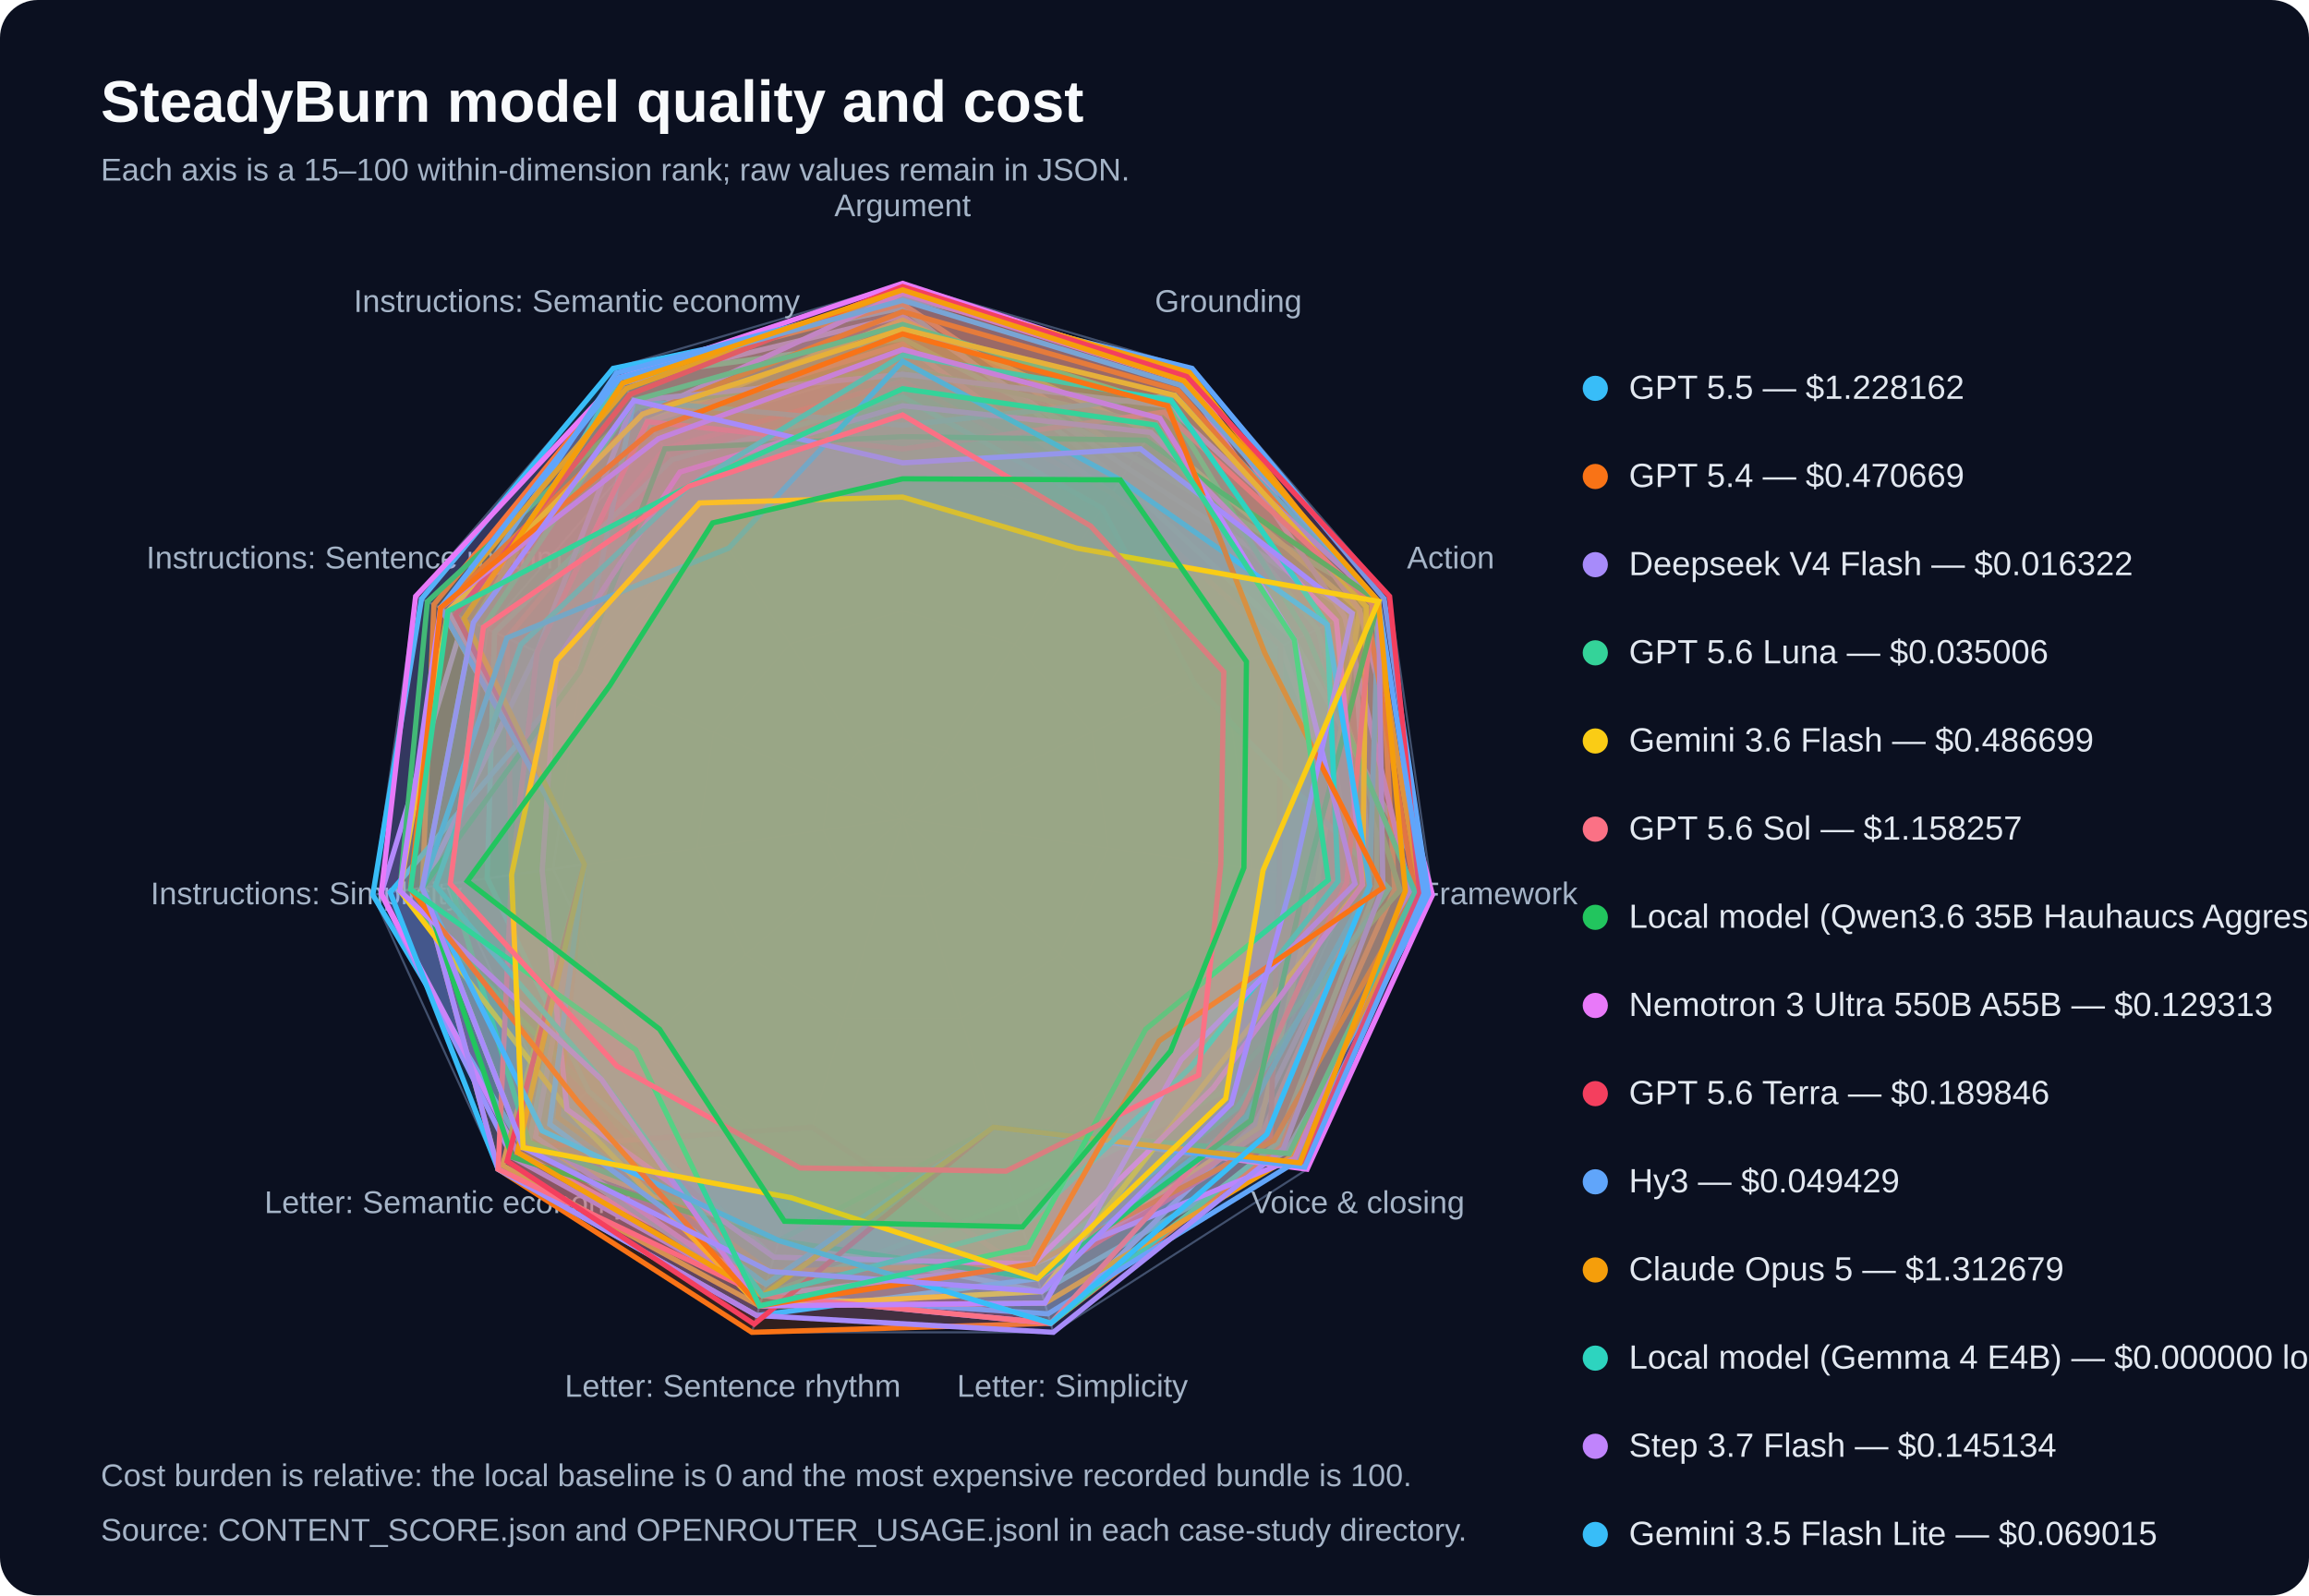
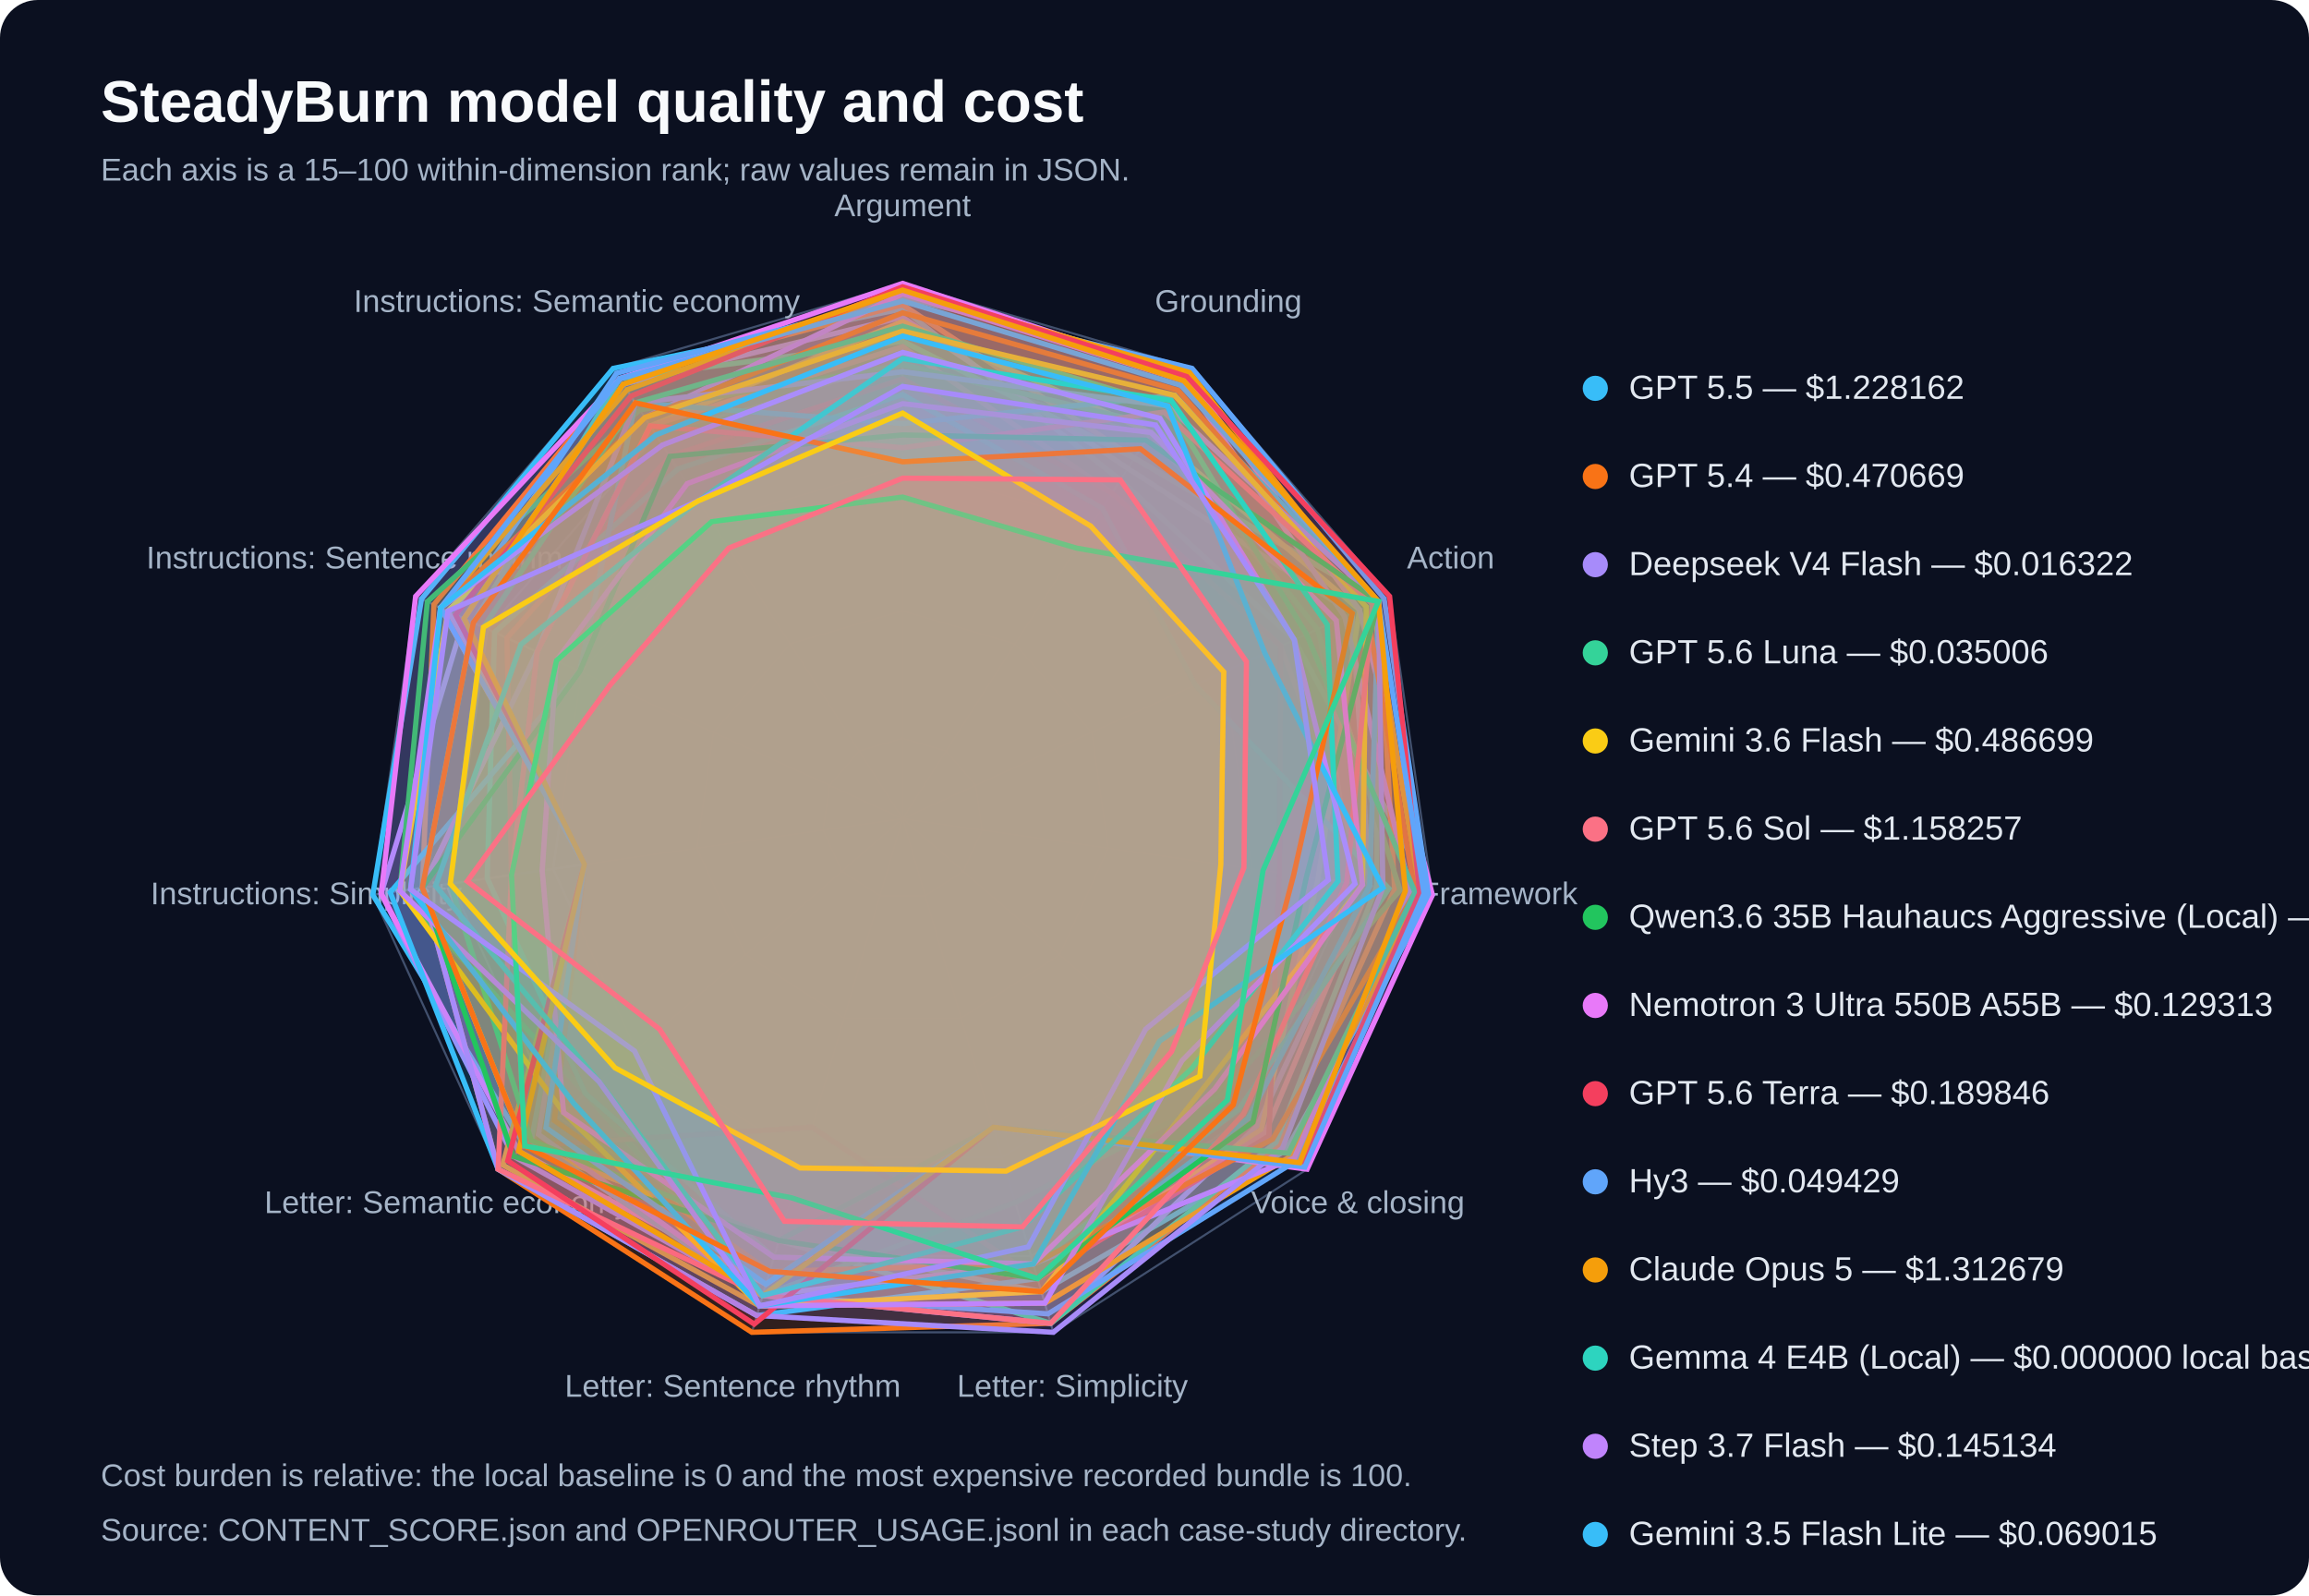
<svg xmlns="http://www.w3.org/2000/svg" width="1100" height="760" viewBox="0 0 1100 760" role="img" aria-labelledby="title description">
  <style>.bg{fill:#0b1020}.title{fill:#f8fafc;font:700 28px Arial,sans-serif}.sub,.axis-label,.note{fill:#a5b4c7;font:15px Arial,sans-serif}.grid{fill:none;stroke:#41506d;stroke-width:1}.spoke{stroke:#41506d;stroke-width:1}.legend{fill:#e2e8f0;font:16px Arial,sans-serif}</style>
  <rect class="bg" width="1100" height="760" rx="18" />
  <text class="title" x="48" y="58">SteadyBurn model quality and cost</text>
  <text class="sub" x="48" y="86">Each axis is a 15–100 within-dimension rank; raw values remain in JSON.</text>
  <polygon class="grid" points="430.0,351.7 450.7,357.8 464.8,374.1 467.9,395.5 458.9,415.1 440.8,426.7 419.2,426.7 401.1,415.1 392.1,395.5 395.2,374.1 409.3,357.8" />
  <polygon class="grid" points="430.0,291.0 483.5,306.7 520.1,348.9 528.0,404.1 504.8,454.8 457.9,485.0 402.1,485.0 355.2,454.8 332.0,404.1 339.9,348.9 376.5,306.7" />
  <polygon class="grid" points="430.0,221.8 520.9,248.5 583.0,320.1 596.5,413.9 557.1,500.2 477.4,551.4 382.6,551.4 302.9,500.2 263.5,413.9 277.0,320.1 339.1,248.5" />
  <polygon class="grid" points="430.0,172.8 547.5,207.2 627.6,299.8 645.0,420.9 594.2,532.3 491.2,598.4 368.8,598.4 265.8,532.3 215.0,420.9 232.4,299.8 312.5,207.2" />
  <polygon class="grid" points="430.0,135.0 567.9,175.5 662.0,284.1 682.4,426.3 622.7,557.0 501.8,634.7 358.2,634.7 237.3,557.0 177.6,426.3 198.0,284.1 292.1,175.5" />
  <line class="spoke" x1="430" y1="390" x2="430.0" y2="135.0" />
  <text class="axis-label" x="430.0" y="103.0" text-anchor="middle">Argument</text>
  <line class="spoke" x1="430" y1="390" x2="567.9" y2="175.5" />
  <text class="axis-label" x="585.2" y="148.6" text-anchor="middle">Grounding</text>
  <line class="spoke" x1="430" y1="390" x2="662.0" y2="284.1" />
  <text class="axis-label" x="691.1" y="270.8" text-anchor="middle">Action</text>
  <line class="spoke" x1="430" y1="390" x2="682.4" y2="426.3" />
  <text class="axis-label" x="714.1" y="430.8" text-anchor="middle">Framework</text>
  <line class="spoke" x1="430" y1="390" x2="622.7" y2="557.0" />
  <text class="axis-label" x="646.9" y="577.9" text-anchor="middle">Voice &amp; closing</text>
  <line class="spoke" x1="430" y1="390" x2="501.8" y2="634.7" />
  <text class="axis-label" x="510.9" y="665.4" text-anchor="middle">Letter: Simplicity</text>
  <line class="spoke" x1="430" y1="390" x2="358.2" y2="634.7" />
  <text class="axis-label" x="349.1" y="665.4" text-anchor="middle">Letter: Sentence rhythm</text>
  <line class="spoke" x1="430" y1="390" x2="237.3" y2="557.0" />
  <text class="axis-label" x="213.1" y="577.9" text-anchor="middle">Letter: Semantic economy</text>
  <line class="spoke" x1="430" y1="390" x2="177.6" y2="426.3" />
  <text class="axis-label" x="145.9" y="430.8" text-anchor="middle">Instructions: Simplicity</text>
  <line class="spoke" x1="430" y1="390" x2="198.0" y2="284.1" />
  <text class="axis-label" x="168.9" y="270.8" text-anchor="middle">Instructions: Sentence rhythm</text>
  <line class="spoke" x1="430" y1="390" x2="292.1" y2="175.5" />
  <text class="axis-label" x="274.8" y="148.6" text-anchor="middle">Instructions: Semantic economy</text>
-   <polygon points="430.0,146.6 533.7,228.6 616.6,304.8 682.4,426.3 612.9,548.4 496.2,615.3 371.0,591.0 249.2,546.7 177.6,426.3 200.8,285.3 292.1,175.5" fill="#38bdf8" fill-opacity="0.16" stroke="#38bdf8" stroke-width="2.5" />
+   <polygon points="430.0,147.1 533.7,228.6 616.6,304.8 682.4,426.3 612.5,548.1 496.2,615.3 371.0,591.0 250.0,545.9 177.6,426.3 200.8,285.3 292.1,175.5" fill="#38bdf8" fill-opacity="0.16" stroke="#38bdf8" stroke-width="2.5" />
  <circle cx="760" cy="185" r="6" fill="#38bdf8" />
  <text class="legend" x="776" y="190">GPT 5.5 — $1.228162</text>
-   <polygon points="430.0,144.8 540.4,218.2 656.7,286.5 664.4,423.7 610.0,545.9 500.6,630.4 358.2,634.7 237.3,557.0 201.2,422.9 206.7,288.0 295.1,180.0" fill="#f97316" fill-opacity="0.16" stroke="#f97316" stroke-width="2.5" />
+   <polygon points="430.0,145.2 540.4,218.2 656.7,286.5 664.4,423.7 609.5,545.5 500.6,630.4 358.2,634.7 237.3,557.0 201.2,422.9 206.7,288.0 295.3,180.3" fill="#f97316" fill-opacity="0.16" stroke="#f97316" stroke-width="2.5" />
  <circle cx="760" cy="227" r="6" fill="#f97316" />
  <text class="legend" x="776" y="232">GPT 5.4 — $0.470669</text>
-   <polygon points="430.0,150.5 537.2,223.1 644.2,292.2 652.5,422.0 598.0,535.5 500.6,630.4 363.3,617.2 244.0,551.2 181.6,425.7 221.1,294.6 296.7,182.5" fill="#a78bfa" fill-opacity="0.16" stroke="#a78bfa" stroke-width="2.5" />
+   <polygon points="430.0,151.1 537.2,223.1 644.2,292.2 652.5,422.0 598.9,536.4 500.6,630.4 363.3,617.2 244.5,550.8 181.6,425.7 221.1,294.6 296.9,183.0" fill="#a78bfa" fill-opacity="0.16" stroke="#a78bfa" stroke-width="2.5" />
  <circle cx="760" cy="269" r="6" fill="#a78bfa" />
  <text class="legend" x="776" y="274">Deepseek V4 Flash — $0.016322</text>
-   <polygon points="430.0,161.4 540.4,218.2 656.7,286.5 655.8,422.5 608.5,544.6 500.6,630.4 371.0,591.0 249.2,546.7 201.2,422.9 225.5,296.6 295.1,180.0" fill="#34d399" fill-opacity="0.16" stroke="#34d399" stroke-width="2.5" />
+   <polygon points="430.0,162.6 540.4,218.2 656.7,286.5 655.8,422.5 607.9,544.2 500.6,630.4 371.0,591.0 250.0,545.9 201.2,422.9 225.5,296.6 295.3,180.3" fill="#34d399" fill-opacity="0.16" stroke="#34d399" stroke-width="2.5" />
  <circle cx="760" cy="311" r="6" fill="#34d399" />
  <text class="legend" x="776" y="316">GPT 5.6 Luna — $0.035006</text>
-   <polygon points="430.0,152.5 548.3,206.0 647.7,290.6 627.9,418.4 599.9,537.2 494.3,609.1 371.0,591.0 249.2,546.7 201.2,422.9 255.9,310.5 308.4,200.9" fill="#facc15" fill-opacity="0.16" stroke="#facc15" stroke-width="2.5" />
+   <polygon points="430.0,153.2 548.3,206.0 647.7,290.6 627.9,418.4 600.9,538.1 494.3,609.1 371.0,591.0 250.0,545.9 201.2,422.9 255.9,310.5 309.8,202.9" fill="#facc15" fill-opacity="0.16" stroke="#facc15" stroke-width="2.5" />
  <circle cx="760" cy="353" r="6" fill="#facc15" />
  <text class="legend" x="776" y="358">Gemini 3.6 Flash — $0.486699</text>
-   <polygon points="430.0,163.9 529.7,234.9 610.1,307.7 652.5,422.0 601.8,538.8 494.3,609.1 377.0,570.6 249.2,546.7 243.7,416.8 255.9,310.5 308.4,200.9" fill="#fb7185" fill-opacity="0.16" stroke="#fb7185" stroke-width="2.5" />
+   <polygon points="430.0,165.2 529.7,234.9 610.1,307.7 652.5,422.0 602.7,539.7 494.3,609.1 377.0,570.6 250.0,545.9 243.7,416.8 255.9,310.5 309.8,202.9" fill="#fb7185" fill-opacity="0.16" stroke="#fb7185" stroke-width="2.5" />
  <circle cx="760" cy="395" r="6" fill="#fb7185" />
  <text class="legend" x="776" y="400">GPT 5.6 Sol — $1.158257</text>
-   <polygon points="430.0,175.1 550.5,202.5 627.6,299.8 667.0,424.1 581.1,520.9 483.7,572.8 363.3,617.2 280.4,519.7 190.5,424.4 203.6,286.6 304.0,193.9" fill="#22c55e" fill-opacity="0.16" stroke="#22c55e" stroke-width="2.5" />
+   <polygon points="430.0,173.8 550.5,202.5 627.6,299.8 667.0,424.1 581.8,521.6 483.7,572.8 363.3,617.2 278.9,520.9 190.5,424.4 203.6,286.6 304.8,195.3" fill="#22c55e" fill-opacity="0.16" stroke="#22c55e" stroke-width="2.5" />
  <circle cx="760" cy="437" r="6" fill="#22c55e" />
-   <text class="legend" x="776" y="442">Local model (Qwen3.6 35B Hauhaucs Aggressive) — $0.000000 local baseline</text>
-   <polygon points="430.0,135.0 565.4,179.4 647.7,290.6 682.4,426.3 622.7,557.0 473.2,537.0 364.9,611.8 246.5,549.0 181.6,425.7 198.0,284.1 295.1,180.0" fill="#e879f9" fill-opacity="0.16" stroke="#e879f9" stroke-width="2.5" />
+   <text class="legend" x="776" y="442">Qwen3.6 35B Hauhaucs Aggressive (Local) — $0.000000 local baseline</text>
+   <polygon points="430.0,135.0 565.4,179.4 647.7,290.6 682.4,426.3 622.7,557.0 473.2,537.0 364.9,611.8 247.1,548.4 181.6,425.7 198.0,284.1 295.3,180.3" fill="#e879f9" fill-opacity="0.16" stroke="#e879f9" stroke-width="2.5" />
  <circle cx="760" cy="479" r="6" fill="#e879f9" />
  <text class="legend" x="776" y="484">Nemotron 3 Ultra 550B A55B — $0.129313</text>
-   <polygon points="430.0,181.6 529.7,234.9 610.1,307.7 609.5,415.8 605.2,541.9 494.3,609.1 386.8,537.0 249.2,546.7 243.7,416.8 241.5,303.9 316.7,213.8" fill="#f43f5e" fill-opacity="0.16" stroke="#f43f5e" stroke-width="2.5" />
+   <polygon points="430.0,180.5 529.7,234.9 610.1,307.7 609.5,415.8 604.5,541.2 494.3,609.1 386.8,537.0 250.0,545.9 243.7,416.8 241.5,303.9 319.1,217.4" fill="#f43f5e" fill-opacity="0.16" stroke="#f43f5e" stroke-width="2.5" />
  <circle cx="760" cy="521" r="6" fill="#f43f5e" />
  <text class="legend" x="776" y="526">GPT 5.6 Terra — $0.189846</text>
-   <polygon points="430.0,141.4 567.9,175.5 659.4,285.2 680.5,426.0 618.1,553.0 499.3,625.9 363.3,617.2 252.0,544.2 278.4,411.8 217.1,292.8 293.6,177.7" fill="#60a5fa" fill-opacity="0.16" stroke="#60a5fa" stroke-width="2.5" />
+   <polygon points="430.0,141.6 567.9,175.5 659.4,285.2 680.5,426.0 617.9,552.8 499.3,625.9 363.3,617.2 253.1,543.3 278.4,411.8 217.1,292.8 293.7,177.8" fill="#60a5fa" fill-opacity="0.16" stroke="#60a5fa" stroke-width="2.5" />
  <circle cx="760" cy="563" r="6" fill="#60a5fa" />
  <text class="legend" x="776" y="568">Hy3 — $0.049429</text>
-   <polygon points="430.0,138.1 566.6,177.4 653.9,287.8 676.3,425.4 615.5,550.8 497.8,620.8 361.8,622.1 239.4,555.2 278.4,411.8 209.9,289.5 298.3,185.1" fill="#f59e0b" fill-opacity="0.16" stroke="#f59e0b" stroke-width="2.5" />
+   <polygon points="430.0,138.2 566.6,177.4 653.9,287.8 676.3,425.4 615.3,550.6 497.8,620.8 361.8,622.1 239.5,555.0 278.4,411.8 209.9,289.5 298.7,185.7" fill="#f59e0b" fill-opacity="0.16" stroke="#f59e0b" stroke-width="2.5" />
  <circle cx="760" cy="605" r="6" fill="#f59e0b" />
  <text class="legend" x="776" y="610">Claude Opus 5 — $1.312679</text>
-   <polygon points="430.0,189.1 525.1,242.1 569.4,326.4 661.7,423.3 589.2,527.9 492.3,602.1 368.7,598.9 280.4,519.7 232.1,418.4 235.6,301.2 320.1,219.0" fill="#2dd4bf" fill-opacity="0.16" stroke="#2dd4bf" stroke-width="2.5" />
+   <polygon points="430.0,188.0 525.1,242.1 569.4,326.4 661.7,423.3 590.0,528.7 492.3,602.1 368.7,598.9 278.9,520.9 232.1,418.4 235.6,301.2 323.0,223.4" fill="#2dd4bf" fill-opacity="0.16" stroke="#2dd4bf" stroke-width="2.5" />
  <circle cx="760" cy="647" r="6" fill="#2dd4bf" />
-   <text class="legend" x="776" y="652">Local model (Gemma 4 E4B) — $0.000000 local baseline</text>
-   <polygon points="430.0,139.7 564.0,181.4 640.6,293.8 671.9,424.8 616.8,551.9 492.3,602.1 363.3,617.2 255.1,541.6 278.4,411.8 213.4,291.1 306.1,197.3" fill="#c084fc" fill-opacity="0.16" stroke="#c084fc" stroke-width="2.5" />
+   <text class="legend" x="776" y="652">Gemma 4 E4B (Local) — $0.000000 local baseline</text>
+   <polygon points="430.0,139.9 564.0,181.4 640.6,293.8 671.9,424.8 616.6,551.7 492.3,602.1 363.3,617.2 256.5,540.4 278.4,411.8 213.4,291.1 307.2,198.9" fill="#c084fc" fill-opacity="0.16" stroke="#c084fc" stroke-width="2.5" />
  <circle cx="760" cy="689" r="6" fill="#c084fc" />
  <text class="legend" x="776" y="694">Step 3.7 Flash — $0.145134</text>
-   <polygon points="430.0,202.6 559.6,188.3 656.7,286.5 652.5,422.0 593.8,531.9 494.3,609.1 360.5,626.7 237.3,557.0 185.9,425.1 276.2,319.8 302.0,190.8" fill="#38bdf8" fill-opacity="0.16" stroke="#38bdf8" stroke-width="2.5" />
+   <polygon points="430.0,201.8 559.6,188.3 656.7,286.5 652.5,422.0 594.7,532.7 494.3,609.1 360.5,626.7 237.3,557.0 185.9,425.1 276.2,319.8 302.7,191.9" fill="#38bdf8" fill-opacity="0.16" stroke="#38bdf8" stroke-width="2.5" />
  <circle cx="760" cy="731" r="6" fill="#38bdf8" />
  <text class="legend" x="776" y="736">Gemini 3.5 Flash Lite — $0.069015</text>
-   <polygon points="430.0,148.5 561.2,185.9 650.9,289.1 674.1,425.1 606.9,543.3 492.3,602.1 366.7,605.7 265.8,532.3 278.4,411.8 209.9,289.5 306.1,197.3" fill="#f97316" fill-opacity="0.16" stroke="#f97316" stroke-width="2.5" />
+   <polygon points="430.0,149.0 561.2,185.9 650.9,289.1 674.1,425.1 606.3,542.7 492.3,602.1 366.7,605.7 264.1,533.8 278.4,411.8 209.9,289.5 307.2,198.9" fill="#f97316" fill-opacity="0.16" stroke="#f97316" stroke-width="2.5" />
  <circle cx="760" cy="773" r="6" fill="#f97316" />
  <text class="legend" x="776" y="778">Qwen3.7 Plus — $0.095815</text>
-   <polygon points="430.0,178.3 556.3,193.4 656.7,286.5 658.8,422.9 611.4,547.2 501.8,634.7 360.5,626.7 237.3,557.0 201.2,422.9 255.9,310.5 302.0,190.8" fill="#a78bfa" fill-opacity="0.16" stroke="#a78bfa" stroke-width="2.5" />
+   <polygon points="430.0,177.1 556.3,193.4 656.7,286.5 658.8,422.9 611.0,546.9 501.8,634.7 360.5,626.7 237.3,557.0 201.2,422.9 255.9,310.5 302.7,191.9" fill="#a78bfa" fill-opacity="0.16" stroke="#a78bfa" stroke-width="2.5" />
  <circle cx="760" cy="815" r="6" fill="#a78bfa" />
  <text class="legend" x="776" y="820">Deepseek V4 Pro — $0.024889</text>
-   <polygon points="430.0,154.6 556.3,193.4 622.4,302.1 674.1,425.1 614.2,549.6 473.2,537.0 371.0,591.0 252.0,544.2 214.5,421.0 230.3,298.8 302.0,190.8" fill="#34d399" fill-opacity="0.16" stroke="#34d399" stroke-width="2.5" />
+   <polygon points="430.0,155.4 556.3,193.4 622.4,302.1 674.1,425.1 613.9,549.4 473.2,537.0 371.0,591.0 253.1,543.3 214.5,421.0 230.3,298.8 302.7,191.9" fill="#34d399" fill-opacity="0.16" stroke="#34d399" stroke-width="2.5" />
  <circle cx="760" cy="857" r="6" fill="#34d399" />
  <text class="legend" x="776" y="862">Grok 4.3 — $0.078433</text>
-   <polygon points="430.0,156.8 559.6,188.3 650.9,289.1 649.1,421.5 574.6,515.3 496.2,615.3 361.8,622.1 270.1,528.5 190.5,424.4 213.4,291.1 306.1,197.3" fill="#facc15" fill-opacity="0.16" stroke="#facc15" stroke-width="2.5" />
+   <polygon points="430.0,157.7 559.6,188.3 650.9,289.1 649.1,421.5 575.3,515.9 496.2,615.3 361.8,622.1 268.5,530.0 190.5,424.4 213.4,291.1 307.2,198.9" fill="#facc15" fill-opacity="0.16" stroke="#facc15" stroke-width="2.5" />
  <circle cx="760" cy="899" r="6" fill="#facc15" />
-   <text class="legend" x="776" y="904">Local model (Qwen3.6 27B Heretic Neo Code) — $0.000000 local baseline</text>
-   <polygon points="430.0,213.9 554.5,196.3 653.9,287.8 641.6,420.4 591.5,530.0 500.6,630.4 363.3,617.2 237.3,557.0 243.7,416.8 255.9,310.5 308.4,200.9" fill="#fb7185" fill-opacity="0.16" stroke="#fb7185" stroke-width="2.5" />
+   <text class="legend" x="776" y="904">Qwen3.6 27B Heretic Neo Code (Local) — $0.000000 local baseline</text>
+   <polygon points="430.0,213.3 554.5,196.3 653.9,287.8 641.6,420.4 592.4,530.7 500.6,630.4 363.3,617.2 237.3,557.0 243.7,416.8 255.9,310.5 309.8,202.9" fill="#fb7185" fill-opacity="0.16" stroke="#fb7185" stroke-width="2.5" />
  <circle cx="760" cy="941" r="6" fill="#fb7185" />
  <text class="legend" x="776" y="946">Deepseek V3.2 — $0.022567</text>
-   <polygon points="430.0,208.0 545.9,209.7 656.7,286.5 622.4,417.7 595.9,533.8 494.3,609.1 371.0,591.0 244.0,551.2 201.2,422.9 276.2,319.8 316.7,213.8" fill="#22c55e" fill-opacity="0.16" stroke="#22c55e" stroke-width="2.5" />
+   <polygon points="430.0,207.2 545.9,209.7 656.7,286.5 622.4,417.7 596.9,534.6 494.3,609.1 371.0,591.0 244.5,550.8 201.2,422.9 276.2,319.8 319.1,217.4" fill="#22c55e" fill-opacity="0.16" stroke="#22c55e" stroke-width="2.5" />
  <circle cx="760" cy="983" r="6" fill="#22c55e" />
  <text class="legend" x="776" y="988">GPT 4.1 — $0.209664</text>
-   <polygon points="430.0,193.3 548.3,206.0 636.6,295.6 649.1,421.5 578.0,518.2 492.3,602.1 368.7,598.9 270.1,528.5 258.3,414.7 265.1,314.7 323.9,224.9" fill="#e879f9" fill-opacity="0.16" stroke="#e879f9" stroke-width="2.5" />
+   <polygon points="430.0,192.3 548.3,206.0 636.6,295.6 649.1,421.5 578.7,518.8 492.3,602.1 368.7,598.9 268.5,530.0 258.3,414.7 265.1,314.7 327.4,230.4" fill="#e879f9" fill-opacity="0.16" stroke="#e879f9" stroke-width="2.5" />
  <circle cx="760" cy="1025" r="6" fill="#e879f9" />
  <text class="legend" x="776" y="1030">Gemma 4 31B — $0.015143</text>
-   <polygon points="430.0,136.5 565.4,179.4 662.0,284.1 676.3,425.4 620.5,555.0 473.2,537.0 359.3,630.8 241.6,553.2 278.4,411.8 217.1,292.8 300.1,187.9" fill="#f43f5e" fill-opacity="0.16" stroke="#f43f5e" stroke-width="2.5" />
+   <polygon points="430.0,136.6 565.4,179.4 662.0,284.1 676.3,425.4 620.4,555.0 473.2,537.0 359.3,630.8 241.9,553.0 278.4,411.8 217.1,292.8 300.6,188.7" fill="#f43f5e" fill-opacity="0.16" stroke="#f43f5e" stroke-width="2.5" />
  <circle cx="760" cy="1067" r="6" fill="#f43f5e" />
  <text class="legend" x="776" y="1072">Grok 4.5 — $0.254640</text>
-   <polygon points="430.0,143.1 562.6,183.6 656.7,286.5 678.4,425.7 621.6,556.0 473.2,537.0 364.9,611.8 261.9,535.6 278.4,411.8 209.9,289.5 295.1,180.0" fill="#60a5fa" fill-opacity="0.16" stroke="#60a5fa" stroke-width="2.5" />
+   <polygon points="430.0,143.4 562.6,183.6 656.7,286.5 678.4,425.7 621.6,556.0 473.2,537.0 364.9,611.8 260.1,537.2 278.4,411.8 209.9,289.5 295.3,180.3" fill="#60a5fa" fill-opacity="0.16" stroke="#60a5fa" stroke-width="2.5" />
  <circle cx="760" cy="1109" r="6" fill="#60a5fa" />
  <text class="legend" x="776" y="1114">Claude Sonnet 5 — $0.454952</text>
-   <polygon points="430.0,138.1 564.0,181.4 656.7,286.5 669.5,424.4 619.3,554.0 473.2,537.0 363.3,617.2 246.5,549.0 278.4,411.8 221.1,294.6 296.7,182.5" fill="#f59e0b" fill-opacity="0.16" stroke="#f59e0b" stroke-width="2.5" />
+   <polygon points="430.0,138.2 564.0,181.4 656.7,286.5 669.5,424.4 619.2,553.9 473.2,537.0 363.3,617.2 247.1,548.4 278.4,411.8 221.1,294.6 296.9,183.0" fill="#f59e0b" fill-opacity="0.16" stroke="#f59e0b" stroke-width="2.5" />
  <circle cx="760" cy="1151" r="6" fill="#f59e0b" />
  <text class="legend" x="776" y="1156">Qwen3.8 Max — $0.314284</text>
-   <polygon points="430.0,169.2 558.0,190.8 632.3,297.6 637.4,419.8 567.0,508.7 487.1,584.5 363.3,617.2 286.6,514.3 207.5,422.0 248.2,307.0 328.2,231.6" fill="#2dd4bf" fill-opacity="0.16" stroke="#2dd4bf" stroke-width="2.5" />
+   <polygon points="430.0,170.8 558.0,190.8 632.3,297.6 637.4,419.8 567.6,509.2 487.1,584.5 363.3,617.2 285.4,515.3 207.5,422.0 248.2,307.0 332.7,238.6" fill="#2dd4bf" fill-opacity="0.16" stroke="#2dd4bf" stroke-width="2.5" />
  <circle cx="760" cy="1193" r="6" fill="#2dd4bf" />
-   <text class="legend" x="776" y="1198">Local model (Cydonia 24B V4.3) — $0.000000 local baseline</text>
-   <polygon points="430.0,166.5 552.6,199.3 616.6,304.8 645.5,421.0 562.7,504.9 497.8,620.8 361.8,622.1 286.6,514.3 190.5,424.4 209.9,289.5 313.7,209.0" fill="#c084fc" fill-opacity="0.16" stroke="#c084fc" stroke-width="2.5" />
+   <text class="legend" x="776" y="1198">Cydonia 24B V4.3 (Local) — $0.000000 local baseline</text>
+   <polygon points="430.0,167.9 552.6,199.3 616.6,304.8 645.5,421.0 563.1,505.3 497.8,620.8 361.8,622.1 285.4,515.3 190.5,424.4 209.9,289.5 315.6,212.0" fill="#c084fc" fill-opacity="0.16" stroke="#c084fc" stroke-width="2.5" />
  <circle cx="760" cy="1235" r="6" fill="#c084fc" />
-   <text class="legend" x="776" y="1240">Local Qwen3.8 27B UD Q4_K_XL — $0.000000 local baseline</text>
-   <polygon points="430.0,172.1 533.7,228.6 632.3,297.6 652.5,422.0 603.5,540.4 500.6,630.4 371.0,591.0 258.3,538.7 201.2,422.9 241.5,303.9 347.2,261.1" fill="#38bdf8" fill-opacity="0.16" stroke="#38bdf8" stroke-width="2.5" />
+   <text class="legend" x="776" y="1240">Qwen3.8 27B UD Q4_K_XL (Local) — $0.000000 local baseline</text>
+   <polygon points="430.0,160.1 556.3,193.4 602.6,311.2 658.8,422.9 552.4,496.0 492.3,602.1 361.8,622.1 273.4,525.7 195.6,423.7 209.9,289.5 312.5,207.2" fill="#38bdf8" fill-opacity="0.16" stroke="#38bdf8" stroke-width="2.5" />
  <circle cx="760" cy="1277" r="6" fill="#38bdf8" />
-   <text class="legend" x="776" y="1282">Local model (Gemma 4 E4B) — $0.000000 local baseline</text>
-   <polygon points="430.0,159.1 556.3,193.4 602.6,311.2 658.8,422.9 552.2,495.9 492.3,602.1 361.8,622.1 274.9,524.4 195.6,423.7 209.9,289.5 311.0,204.8" fill="#f97316" fill-opacity="0.16" stroke="#f97316" stroke-width="2.5" />
+   <text class="legend" x="776" y="1282">Unsloth Qwen3 6 27B Mtp Gguf Qwen3 6 27B Ud Q4 K Xl (Local) — $0.000000 local baseline</text>
+   <polygon points="430.0,220.0 543.3,213.8 644.2,292.2 616.3,416.8 587.5,526.4 496.2,615.3 366.7,605.7 250.0,545.9 201.2,422.9 225.5,296.6 302.7,191.9" fill="#f97316" fill-opacity="0.16" stroke="#f97316" stroke-width="2.5" />
  <circle cx="760" cy="1319" r="6" fill="#f97316" />
-   <text class="legend" x="776" y="1324">Local model (Unsloth Qwen3 6 27B Mtp Gguf Qwen3 6 27B Ud Q4 K Xl) — $0.000000 local baseline</text>
-   <polygon points="430.0,220.5 543.3,213.8 644.2,292.2 616.3,416.8 586.6,525.7 496.2,615.3 366.7,605.7 249.2,546.7 201.2,422.9 225.5,296.6 302.0,190.8" fill="#a78bfa" fill-opacity="0.16" stroke="#a78bfa" stroke-width="2.5" />
+   <text class="legend" x="776" y="1324">Gemma 4 26B A4B — $0.014510</text>
+   <polygon points="430.0,184.1 550.5,202.5 616.6,304.8 632.8,419.2 545.8,490.3 489.9,594.0 361.8,622.1 302.3,500.7 195.6,423.7 213.4,291.1 332.7,238.6" fill="#a78bfa" fill-opacity="0.16" stroke="#a78bfa" stroke-width="2.5" />
  <circle cx="760" cy="1361" r="6" fill="#a78bfa" />
-   <text class="legend" x="776" y="1366">Gemma 4 26B A4B — $0.014510</text>
-   <polygon points="430.0,185.2 550.5,202.5 616.6,304.8 632.8,419.2 545.8,490.3 489.9,594.0 361.8,622.1 302.9,500.2 195.6,423.7 213.4,291.1 328.2,231.6" fill="#34d399" fill-opacity="0.16" stroke="#34d399" stroke-width="2.5" />
+   <text class="legend" x="776" y="1366">Unsloth Qwen3 6 35B A3B Mtp Gguf Qwen3 6 35B A3B Ud Q4 K S (Local) — $0.000000 local baseline</text>
+   <polygon points="430.0,236.8 512.8,261.1 656.7,286.5 601.7,414.7 584.7,524.1 494.3,609.1 377.0,570.6 250.0,545.9 243.7,416.8 265.1,314.7 339.1,248.5" fill="#34d399" fill-opacity="0.16" stroke="#34d399" stroke-width="2.5" />
  <circle cx="760" cy="1403" r="6" fill="#34d399" />
-   <text class="legend" x="776" y="1408">Local model (Unsloth Qwen3 6 35B A3B Mtp Gguf Qwen3 6 35B A3B Ud Q4 K S) — $0.000000 local baseline</text>
-   <polygon points="430.0,236.8 512.8,261.1 656.7,286.5 601.7,414.7 583.9,523.4 494.3,609.1 377.0,570.6 249.2,546.7 243.7,416.8 265.1,314.7 333.3,239.6" fill="#facc15" fill-opacity="0.16" stroke="#facc15" stroke-width="2.5" />
+   <text class="legend" x="776" y="1408">Gemma 3 12B — $0.027780</text>
+   <polygon points="430.0,196.8 519.6,250.6 583.0,320.1 581.6,411.8 571.6,512.7 479.3,557.9 381.1,556.4 293.0,508.7 214.5,421.0 230.3,298.8 332.7,238.6" fill="#facc15" fill-opacity="0.16" stroke="#facc15" stroke-width="2.5" />
  <circle cx="760" cy="1445" r="6" fill="#facc15" />
-   <text class="legend" x="776" y="1450">Gemma 3 12B — $0.027780</text>
-   <polygon points="430.0,197.7 519.6,250.6 583.0,320.1 581.6,411.8 571.0,512.2 479.3,557.9 381.1,556.4 293.9,507.9 214.5,421.0 230.3,298.8 328.2,231.6" fill="#fb7185" fill-opacity="0.16" stroke="#fb7185" stroke-width="2.5" />
+   <text class="legend" x="776" y="1450">Gemma 4 12B Obliterated (Local) — $0.000000 local baseline</text>
+   <polygon points="430.0,227.8 533.7,228.6 593.8,315.2 592.6,413.4 558.1,501.0 487.1,584.5 373.7,581.8 314.2,490.3 222.6,419.8 290.6,326.4 347.2,261.1" fill="#fb7185" fill-opacity="0.16" stroke="#fb7185" stroke-width="2.5" />
  <circle cx="760" cy="1487" r="6" fill="#fb7185" />
-   <text class="legend" x="776" y="1492">Local model (Gemma 4 12B Obliterated) — $0.000000 local baseline</text>
-   <polygon points="430.0,228.1 533.7,228.6 593.8,315.2 592.6,413.4 557.7,500.7 487.1,584.5 373.7,581.8 314.2,490.3 222.6,419.8 290.6,326.4 339.5,249.1" fill="#22c55e" fill-opacity="0.16" stroke="#22c55e" stroke-width="2.5" />
-   <circle cx="760" cy="1529" r="6" fill="#22c55e" />
-   <text class="legend" x="776" y="1534">Local model (Dolphin Mistral 24B Venice) — $0.000000 local baseline</text>
+   <text class="legend" x="776" y="1492">Dolphin Mistral 24B Venice (Local) — $0.000000 local baseline</text>
  <text class="note" x="48" y="708">Cost burden is relative: the local baseline is 0 and the most expensive recorded bundle is 100.</text>
  <text class="note" x="48" y="734">Source: CONTENT_SCORE.json and OPENROUTER_USAGE.jsonl in each case-study directory.</text>
</svg>
